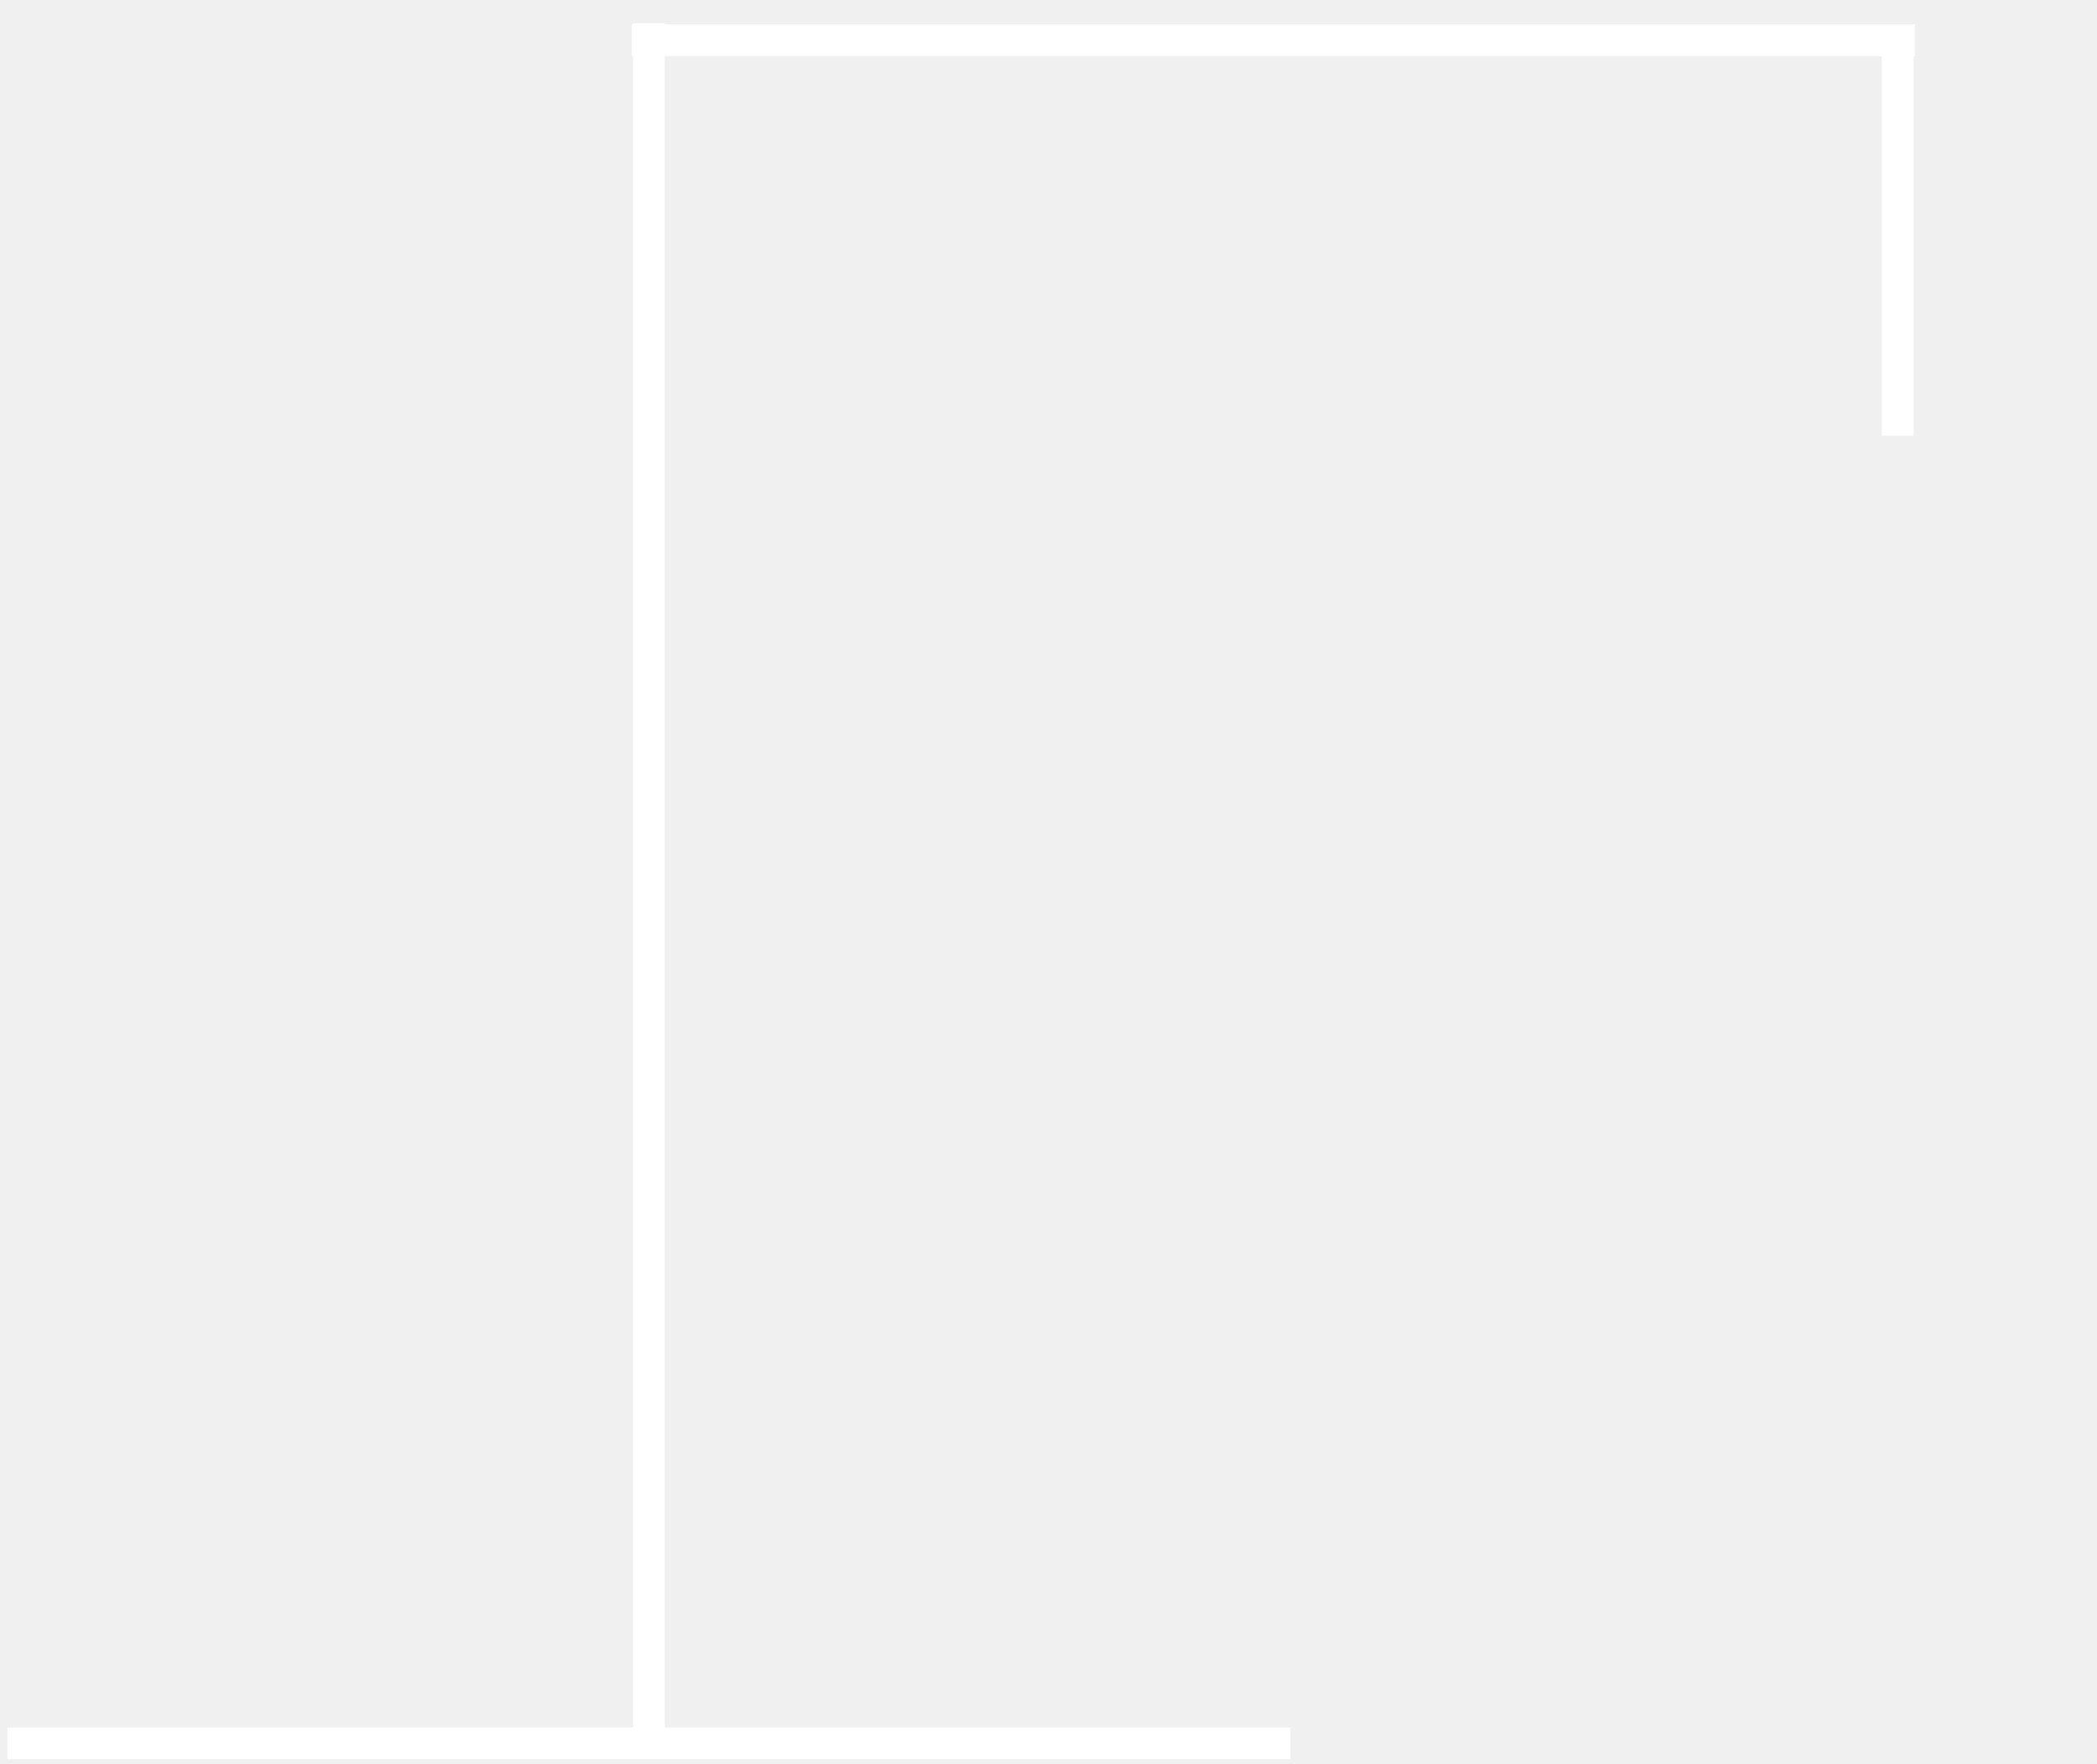
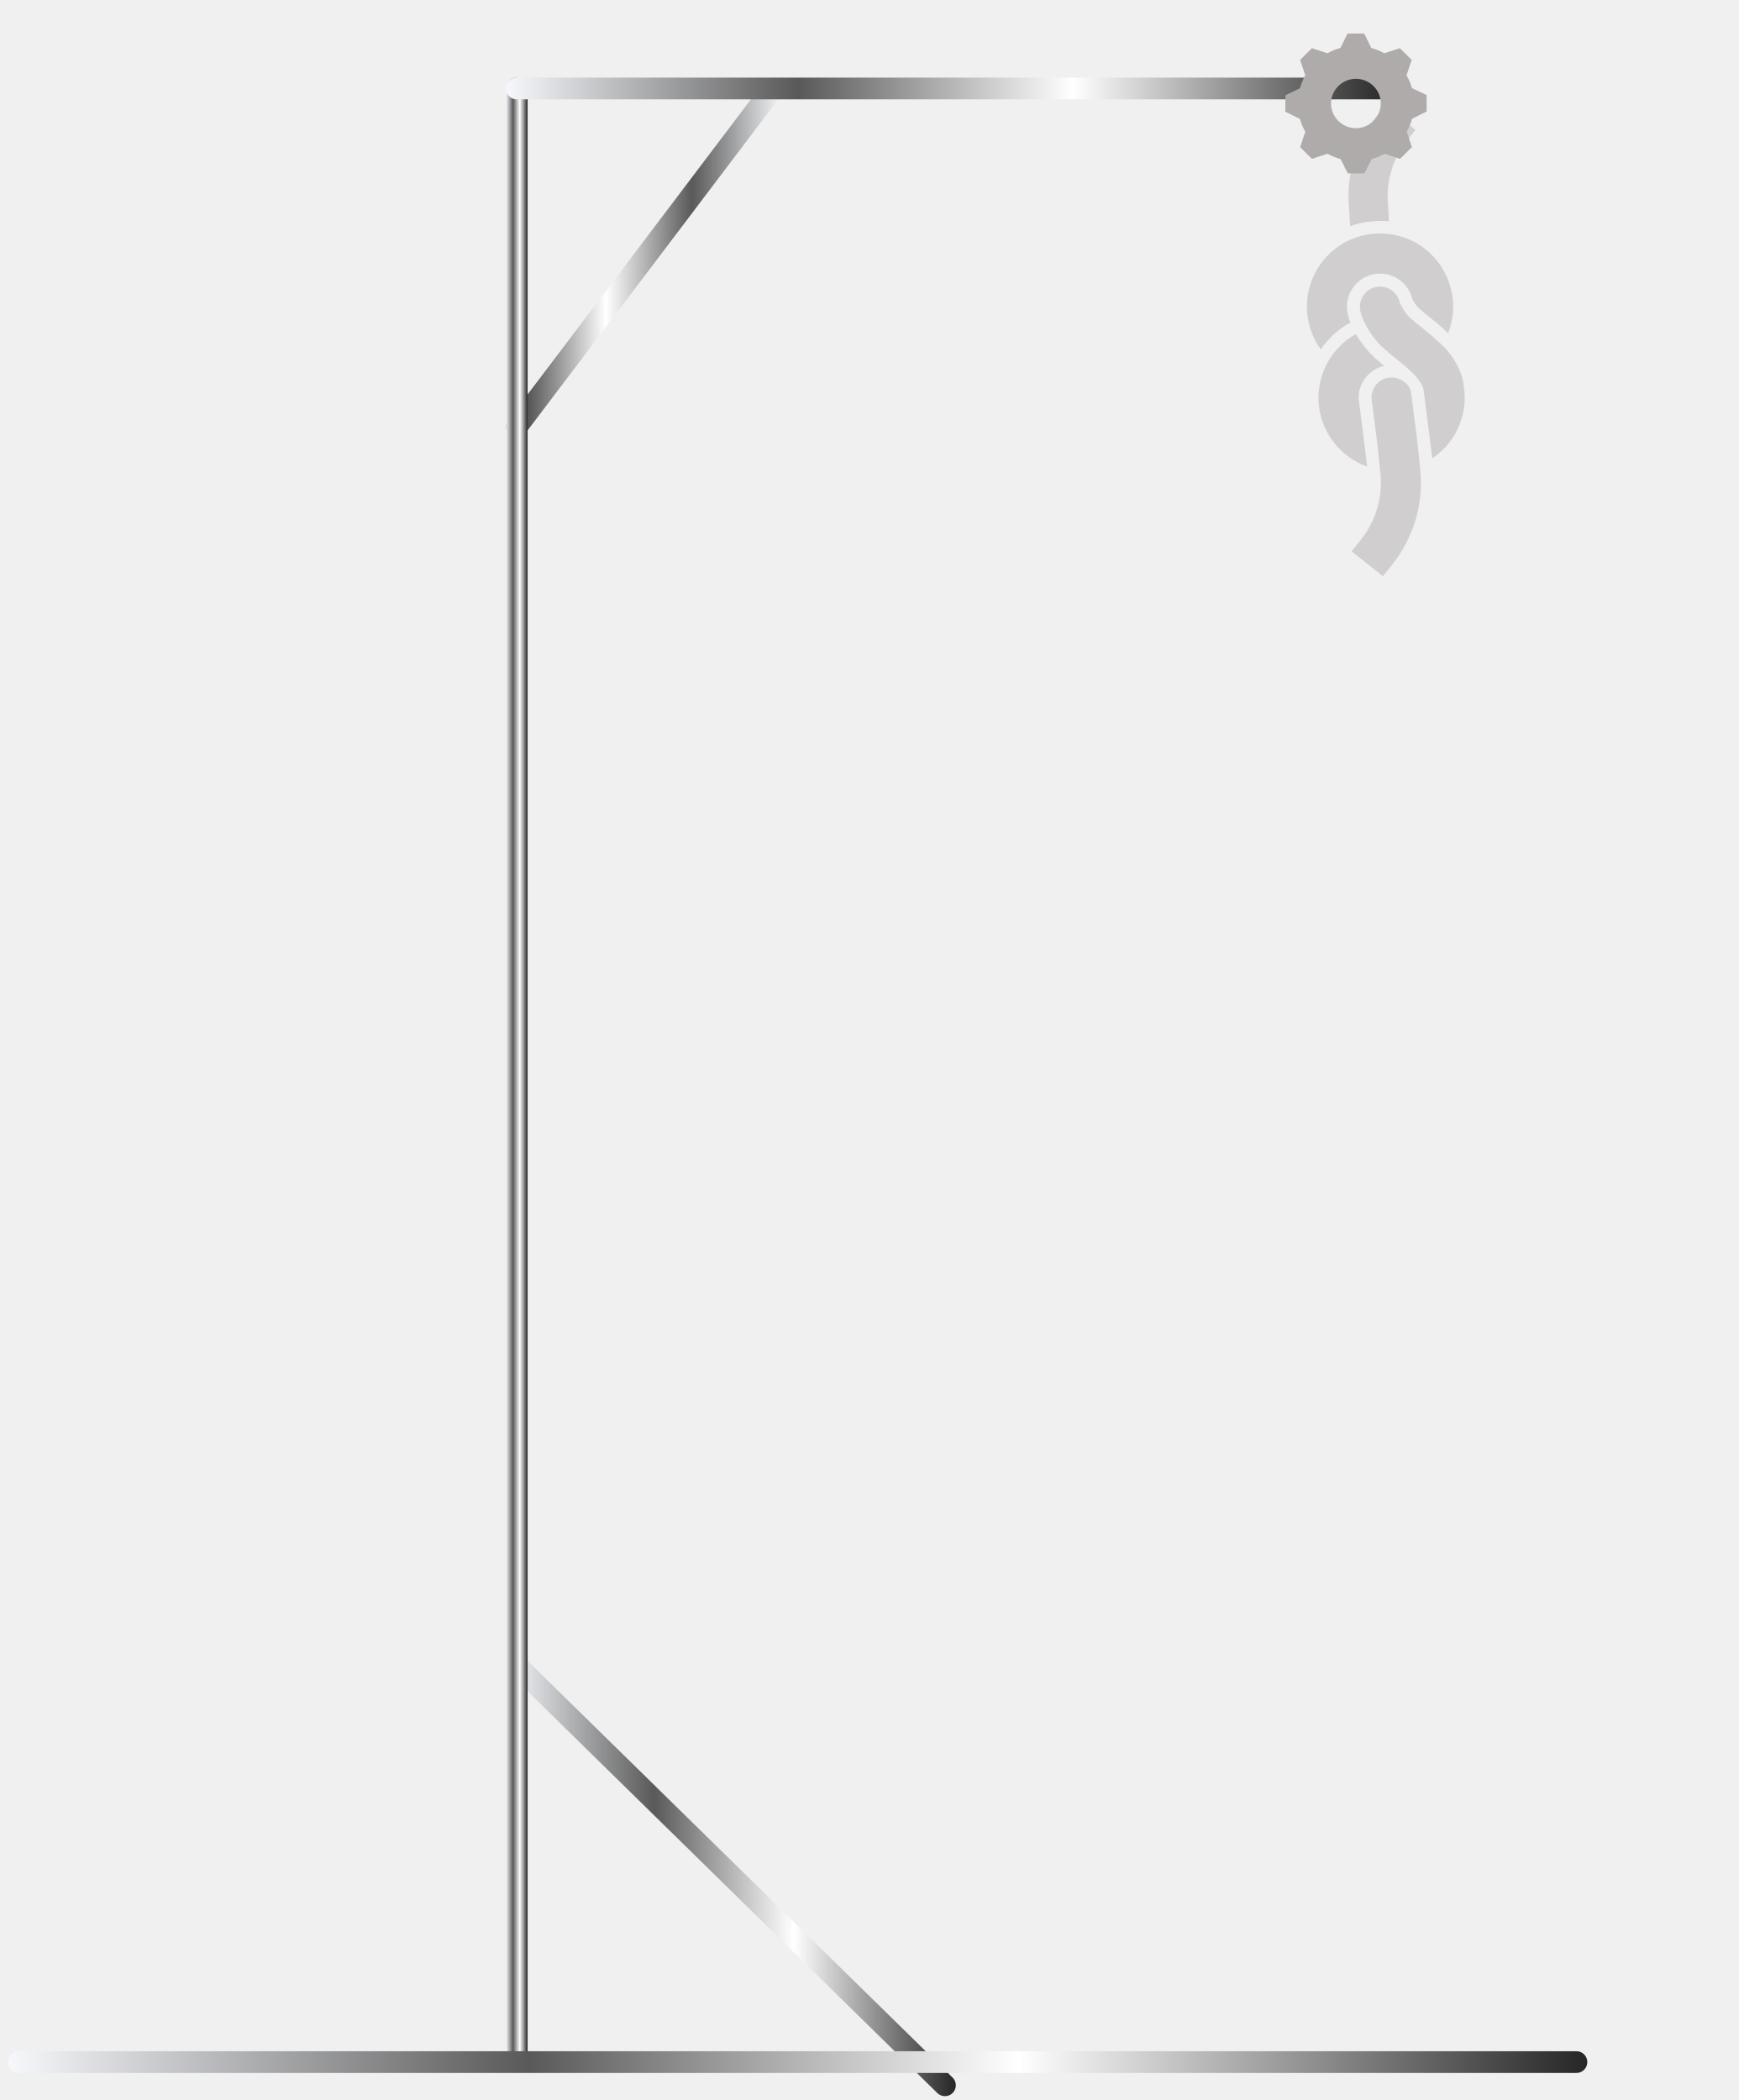
- <svg xmlns="http://www.w3.org/2000/svg" width="2099" height="1765" xml:space="preserve" overflow="hidden">
+ <svg xmlns="http://www.w3.org/2000/svg" width="1100" height="1329" xml:space="preserve" overflow="hidden">
  <defs>
    <clipPath id="clip0">
-       <rect x="857" y="247" width="2099" height="1765" />
+       <rect x="861" y="394" width="1100" height="1329" />
    </clipPath>
-     <clipPath id="clip1">
-       <rect x="859" y="249" width="1938" height="1759" />
-     </clipPath>
-     <clipPath id="clip2">
-       <rect x="859" y="249" width="1938" height="1759" />
-     </clipPath>
+     <linearGradient x1="1181.12" y1="1580.85" x2="1465.82" y2="1580.85" gradientUnits="userSpaceOnUse" spreadMethod="reflect" id="stroke1">
+       <stop offset="0" stop-color="#F6F8FC" stop-opacity="1" />
+       <stop offset="0.33" stop-color="#595959" stop-opacity="1" />
+       <stop offset="0.64" stop-color="#FFFFFF" stop-opacity="1" />
+       <stop offset="1" stop-color="#262626" stop-opacity="1" />
+     </linearGradient>
+     <linearGradient x1="-6.875" y1="107.027" x2="168.902" y2="107.027" gradientUnits="userSpaceOnUse" spreadMethod="reflect" id="stroke2">
+       <stop offset="0" stop-color="#F6F8FC" stop-opacity="1" />
+       <stop offset="0.33" stop-color="#595959" stop-opacity="1" />
+       <stop offset="0.64" stop-color="#FFFFFF" stop-opacity="1" />
+       <stop offset="1" stop-color="#262626" stop-opacity="1" />
+     </linearGradient>
    <clipPath id="clip3">
-       <rect x="859" y="249" width="1938" height="1759" />
+       <path d="M1562.74 631.781 1715.02 435.385 1911.42 587.668 1759.13 784.064Z" fill-rule="nonzero" clip-rule="nonzero" />
    </clipPath>
    <clipPath id="clip4">
-       <rect x="859" y="249" width="1938" height="1759" />
+       <path d="M1562.74 631.781 1715.02 435.385 1911.42 587.668 1759.13 784.064Z" fill-rule="evenodd" clip-rule="evenodd" />
+     </clipPath>
+     <clipPath id="clip5">
+       <path d="M1562.74 631.781 1715.02 435.385 1911.42 587.668 1759.13 784.064Z" fill-rule="evenodd" clip-rule="evenodd" />
+     </clipPath>
+     <linearGradient x1="1181.12" y1="1074.32" x2="1194.88" y2="1074.32" gradientUnits="userSpaceOnUse" spreadMethod="reflect" id="stroke6">
+       <stop offset="0" stop-color="#F6F8FC" stop-opacity="1" />
+       <stop offset="0.33" stop-color="#595959" stop-opacity="1" />
+       <stop offset="0.64" stop-color="#FFFFFF" stop-opacity="1" />
+       <stop offset="1" stop-color="#262626" stop-opacity="1" />
+     </linearGradient>
+     <linearGradient x1="1181.12" y1="450" x2="1741.9" y2="450" gradientUnits="userSpaceOnUse" spreadMethod="reflect" id="stroke7">
+       <stop offset="0" stop-color="#F6F8FC" stop-opacity="1" />
+       <stop offset="0.33" stop-color="#595959" stop-opacity="1" />
+       <stop offset="0.64" stop-color="#FFFFFF" stop-opacity="1" />
+       <stop offset="1" stop-color="#262626" stop-opacity="1" />
+     </linearGradient>
+     <linearGradient x1="866.125" y1="1699" x2="1865.42" y2="1699" gradientUnits="userSpaceOnUse" spreadMethod="reflect" id="stroke8">
+       <stop offset="0" stop-color="#F6F8FC" stop-opacity="1" />
+       <stop offset="0.33" stop-color="#595959" stop-opacity="1" />
+       <stop offset="0.64" stop-color="#FFFFFF" stop-opacity="1" />
+       <stop offset="1" stop-color="#262626" stop-opacity="1" />
+     </linearGradient>
+     <clipPath id="clip9">
+       <rect x="1655" y="397" width="127" height="126" />
+     </clipPath>
+     <clipPath id="clip10">
+       <rect x="1655" y="397" width="127" height="126" />
+     </clipPath>
+     <clipPath id="clip11">
+       <rect x="1655" y="397" width="127" height="126" />
    </clipPath>
  </defs>
-   <g clip-path="url(#clip0)" transform="translate(-857 -247)">
-     <g clip-path="url(#clip1)">
-       <g clip-path="url(#clip2)">
-         <g clip-path="url(#clip3)">
-           <g clip-path="url(#clip4)">
-             <path d="M2845.83 3254.96 4128.7 3254.96" stroke="#FFFFFF" stroke-width="31.742" stroke-linecap="butt" stroke-linejoin="miter" stroke-miterlimit="8" stroke-opacity="1" fill="none" fill-rule="evenodd" transform="matrix(1.0011 0 0 1 -1984.64 -1262.95)" />
-             <path d="M0 0 0.001 1719.99" stroke="#FFFFFF" stroke-width="31.742" stroke-linecap="butt" stroke-linejoin="miter" stroke-miterlimit="8" stroke-opacity="1" fill="none" fill-rule="evenodd" transform="matrix(1.0011 0 0 -1 1506.44 1990.23)" />
-             <path d="M3470.19 1550.24 4753.06 1550.24" stroke="#FFFFFF" stroke-width="31.742" stroke-linecap="butt" stroke-linejoin="miter" stroke-miterlimit="8" stroke-opacity="1" fill="none" fill-rule="evenodd" transform="matrix(1.0011 0 0 1 -1984.64 -1262.95)" />
-             <path d="M4735.95 1550.24 4735.95 1946.18" stroke="#FFFFFF" stroke-width="31.742" stroke-linecap="butt" stroke-linejoin="miter" stroke-miterlimit="8" stroke-opacity="1" fill="none" fill-rule="evenodd" transform="matrix(1.0011 0 0 1 -1984.64 -1262.95)" />
-           </g>
+   <g clip-path="url(#clip0)" transform="translate(-861 -394)">
+     <path d="M1637 727.5C1811.8 727.5 1953.5 929.643 1953.5 1179" stroke="#FFFFFF" stroke-width="14.896" stroke-linecap="butt" stroke-linejoin="miter" stroke-miterlimit="8" stroke-opacity="0" fill="none" fill-rule="evenodd" />
+     <path d="M1188 1448 1458.94 1713.69" stroke="url(#stroke1)" stroke-width="13.75" stroke-linecap="round" stroke-linejoin="miter" stroke-miterlimit="8" fill="none" fill-rule="evenodd" />
+     <path d="M0 0 162.027 214.054" stroke="url(#stroke2)" stroke-width="13.75" stroke-linecap="round" stroke-linejoin="miter" stroke-miterlimit="8" fill="none" fill-rule="evenodd" transform="matrix(-1 0 0 1 1350.03 450)" />
+     <g clip-path="url(#clip3)">
+       <g clip-path="url(#clip4)">
+         <g clip-path="url(#clip5)">
+           <path d="M1726.16 689.288C1709.71 683.426 1697.93 668.837 1695.66 651.519 1693.33 632.826 1702.55 614.581 1718.99 605.381 1721.38 609.582 1724.25 613.499 1727.52 617.056 1730.46 620.095 1733.62 622.92 1736.96 625.509 1732.22 626.582 1728.01 629.274 1725.04 633.121 1722.17 636.811 1720.63 641.365 1720.69 646.039Z" fill="#D0CECE" fill-rule="nonzero" fill-opacity="1" />
+           <path d="M1777.38 604.788C1777.04 604.468 1776.7 604.149 1776.33 603.849 1772.42 600.156 1768.33 596.893 1765.06 594.263 1762.7 592.452 1760.42 590.523 1758.25 588.484 1756.8 586.849 1755.58 585.022 1754.63 583.056 1751.83 571.819 1740.45 564.981 1729.21 567.781 1718.92 570.348 1712.16 580.202 1713.48 590.731 1713.84 593.274 1714.52 595.761 1715.49 598.139 1708.96 601.707 1703.24 606.588 1698.69 612.475 1698.02 613.343 1697.39 614.233 1696.78 615.131 1681.8 594.427 1686.44 565.502 1707.14 550.525 1727.85 535.548 1756.77 540.19 1771.75 560.894 1780.96 573.621 1783.08 590.149 1777.38 604.788Z" fill="#D0CECE" fill-rule="nonzero" fill-opacity="1" />
+           <path d="M1778.13 673.989C1775.1 677.912 1771.45 681.322 1767.33 684.09L1761.87 640.903C1761.03 634.309 1750.7 626.022 1743.88 620.527 1740.23 617.748 1736.77 614.719 1733.54 611.463 1727.49 604.959 1722.37 595.594 1721.62 589.705 1720.75 582.713 1725.71 576.341 1732.7 575.473 1739.32 574.651 1745.45 579.059 1746.78 585.59 1748.11 588.707 1749.95 591.58 1752.22 594.092 1754.64 596.415 1757.19 598.597 1759.86 600.625 1763.08 603.22 1767.1 606.443 1770.89 610.018 1775.43 613.72 1779.21 618.252 1782.05 623.371L1782.56 624.28C1784.97 628.399 1786.55 632.959 1787.18 637.693 1787.21 637.948 1787.23 638.199 1787.25 638.455 1787.25 638.455 1787.44 639.667 1787.47 639.912 1789.03 652.062 1785.67 664.333 1778.13 673.989Z" fill="#D0CECE" fill-rule="nonzero" fill-opacity="1" />
+           <path d="M1715.33 537.132C1718.72 535.91 1722.22 535.024 1725.78 534.486L1730.51 533.965C1733.64 533.72 1736.77 533.742 1739.89 534.031L1739.4 524.342C1737.78 509.78 1741.91 495.161 1750.91 483.601L1756.7 476.136 1737.14 460.97 1731.35 468.435C1718.8 484.563 1712.83 504.849 1714.65 525.204Z" fill="#D0CECE" fill-rule="nonzero" fill-opacity="1" />
+           <path d="M1732.56 674.884 1734.53 693.828C1736.02 708.732 1731.63 723.632 1722.3 735.347L1716.3 742.911 1736.12 758.638 1742.12 751.077C1755.55 734.227 1761.86 712.797 1759.71 691.359L1757.7 671.984 1757.64 671.533 1753.97 642.803C1753.65 640.067 1752.19 637.593 1749.94 635.997L1749.11 635.41C1747.12 633.944 1744.76 633.072 1742.3 632.896 1735.3 632.497 1729.31 637.844 1728.91 644.839 1728.9 645.083 1728.89 645.327 1728.89 645.572L1728.89 646.294Z" fill="#D0CECE" fill-rule="nonzero" fill-opacity="1" />
+         </g>
+       </g>
+     </g>
+     <path d="M1188 450 1188 1698.65" stroke="url(#stroke6)" stroke-width="13.75" stroke-linecap="round" stroke-linejoin="miter" stroke-miterlimit="8" fill="none" fill-rule="evenodd" />
+     <path d="M1188 450 1735.03 450" stroke="url(#stroke7)" stroke-width="13.75" stroke-linecap="round" stroke-linejoin="miter" stroke-miterlimit="8" fill="none" fill-rule="evenodd" />
+     <path d="M873 1699 1858.54 1699" stroke="url(#stroke8)" stroke-width="13.75" stroke-linecap="round" stroke-linejoin="miter" stroke-miterlimit="8" fill="none" fill-rule="evenodd" />
+     <path d="M1772.32 769.733C1847.86 892.181 1835.09 1037.1 1743.8 1093.42" stroke="#FFFFFF" stroke-width="12.604" stroke-linecap="butt" stroke-linejoin="miter" stroke-miterlimit="8" stroke-opacity="0" fill="none" fill-rule="evenodd" />
+     <path d="M1596.38 964.1C1609.17 856.889 1697.25 779.248 1793.11 790.683" stroke="#FFFFFF" stroke-width="12.604" stroke-linecap="butt" stroke-linejoin="miter" stroke-miterlimit="8" stroke-opacity="0" fill="none" fill-rule="evenodd" />
+     <path d="M1810.81 1330.51C1788.24 1285.32 1848.89 1209.27 1946.26 1160.63" stroke="#FFFFFF" stroke-width="12.604" stroke-linecap="butt" stroke-linejoin="miter" stroke-miterlimit="8" stroke-opacity="0" fill="none" fill-rule="evenodd" />
+     <g clip-path="url(#clip9)">
+       <g clip-path="url(#clip10)">
+         <g clip-path="url(#clip11)">
+           <path d="M62.5 78.125C53.906 78.125 46.875 71.094 46.875 62.5 46.875 53.906 53.906 46.875 62.5 46.875 71.094 46.875 78.125 53.906 78.125 62.5 78.125 71.094 71.094 78.125 62.5 78.125ZM97.656 52.734C96.875 49.87 95.703 47.136 94.271 44.661L97.526 34.896 90.104 27.474 80.339 30.729C77.734 29.297 75 28.125 72.135 27.344L67.708 18.229 57.292 18.229 52.734 27.344C49.87 28.125 47.136 29.297 44.661 30.729L34.896 27.474 27.474 34.896 30.729 44.661C29.297 47.266 28.125 50 27.344 52.865L18.229 57.292 18.229 67.708 27.344 72.266C28.125 75.13 29.297 77.865 30.729 80.339L27.474 90.104 34.896 97.526 44.661 94.271C47.266 95.703 50 96.875 52.865 97.656L57.422 106.771 67.839 106.771 72.396 97.656C75.26 96.875 77.995 95.703 80.469 94.271L90.234 97.526 97.656 90.104 94.401 80.339C95.833 77.734 97.005 75 97.787 72.135L106.901 67.578 106.901 57.161 97.656 52.734Z" fill="#AFABAB" fill-rule="nonzero" fill-opacity="1" transform="matrix(1.008 0 0 1 1656 397)" />
        </g>
      </g>
    </g>
  </g>
</svg>
